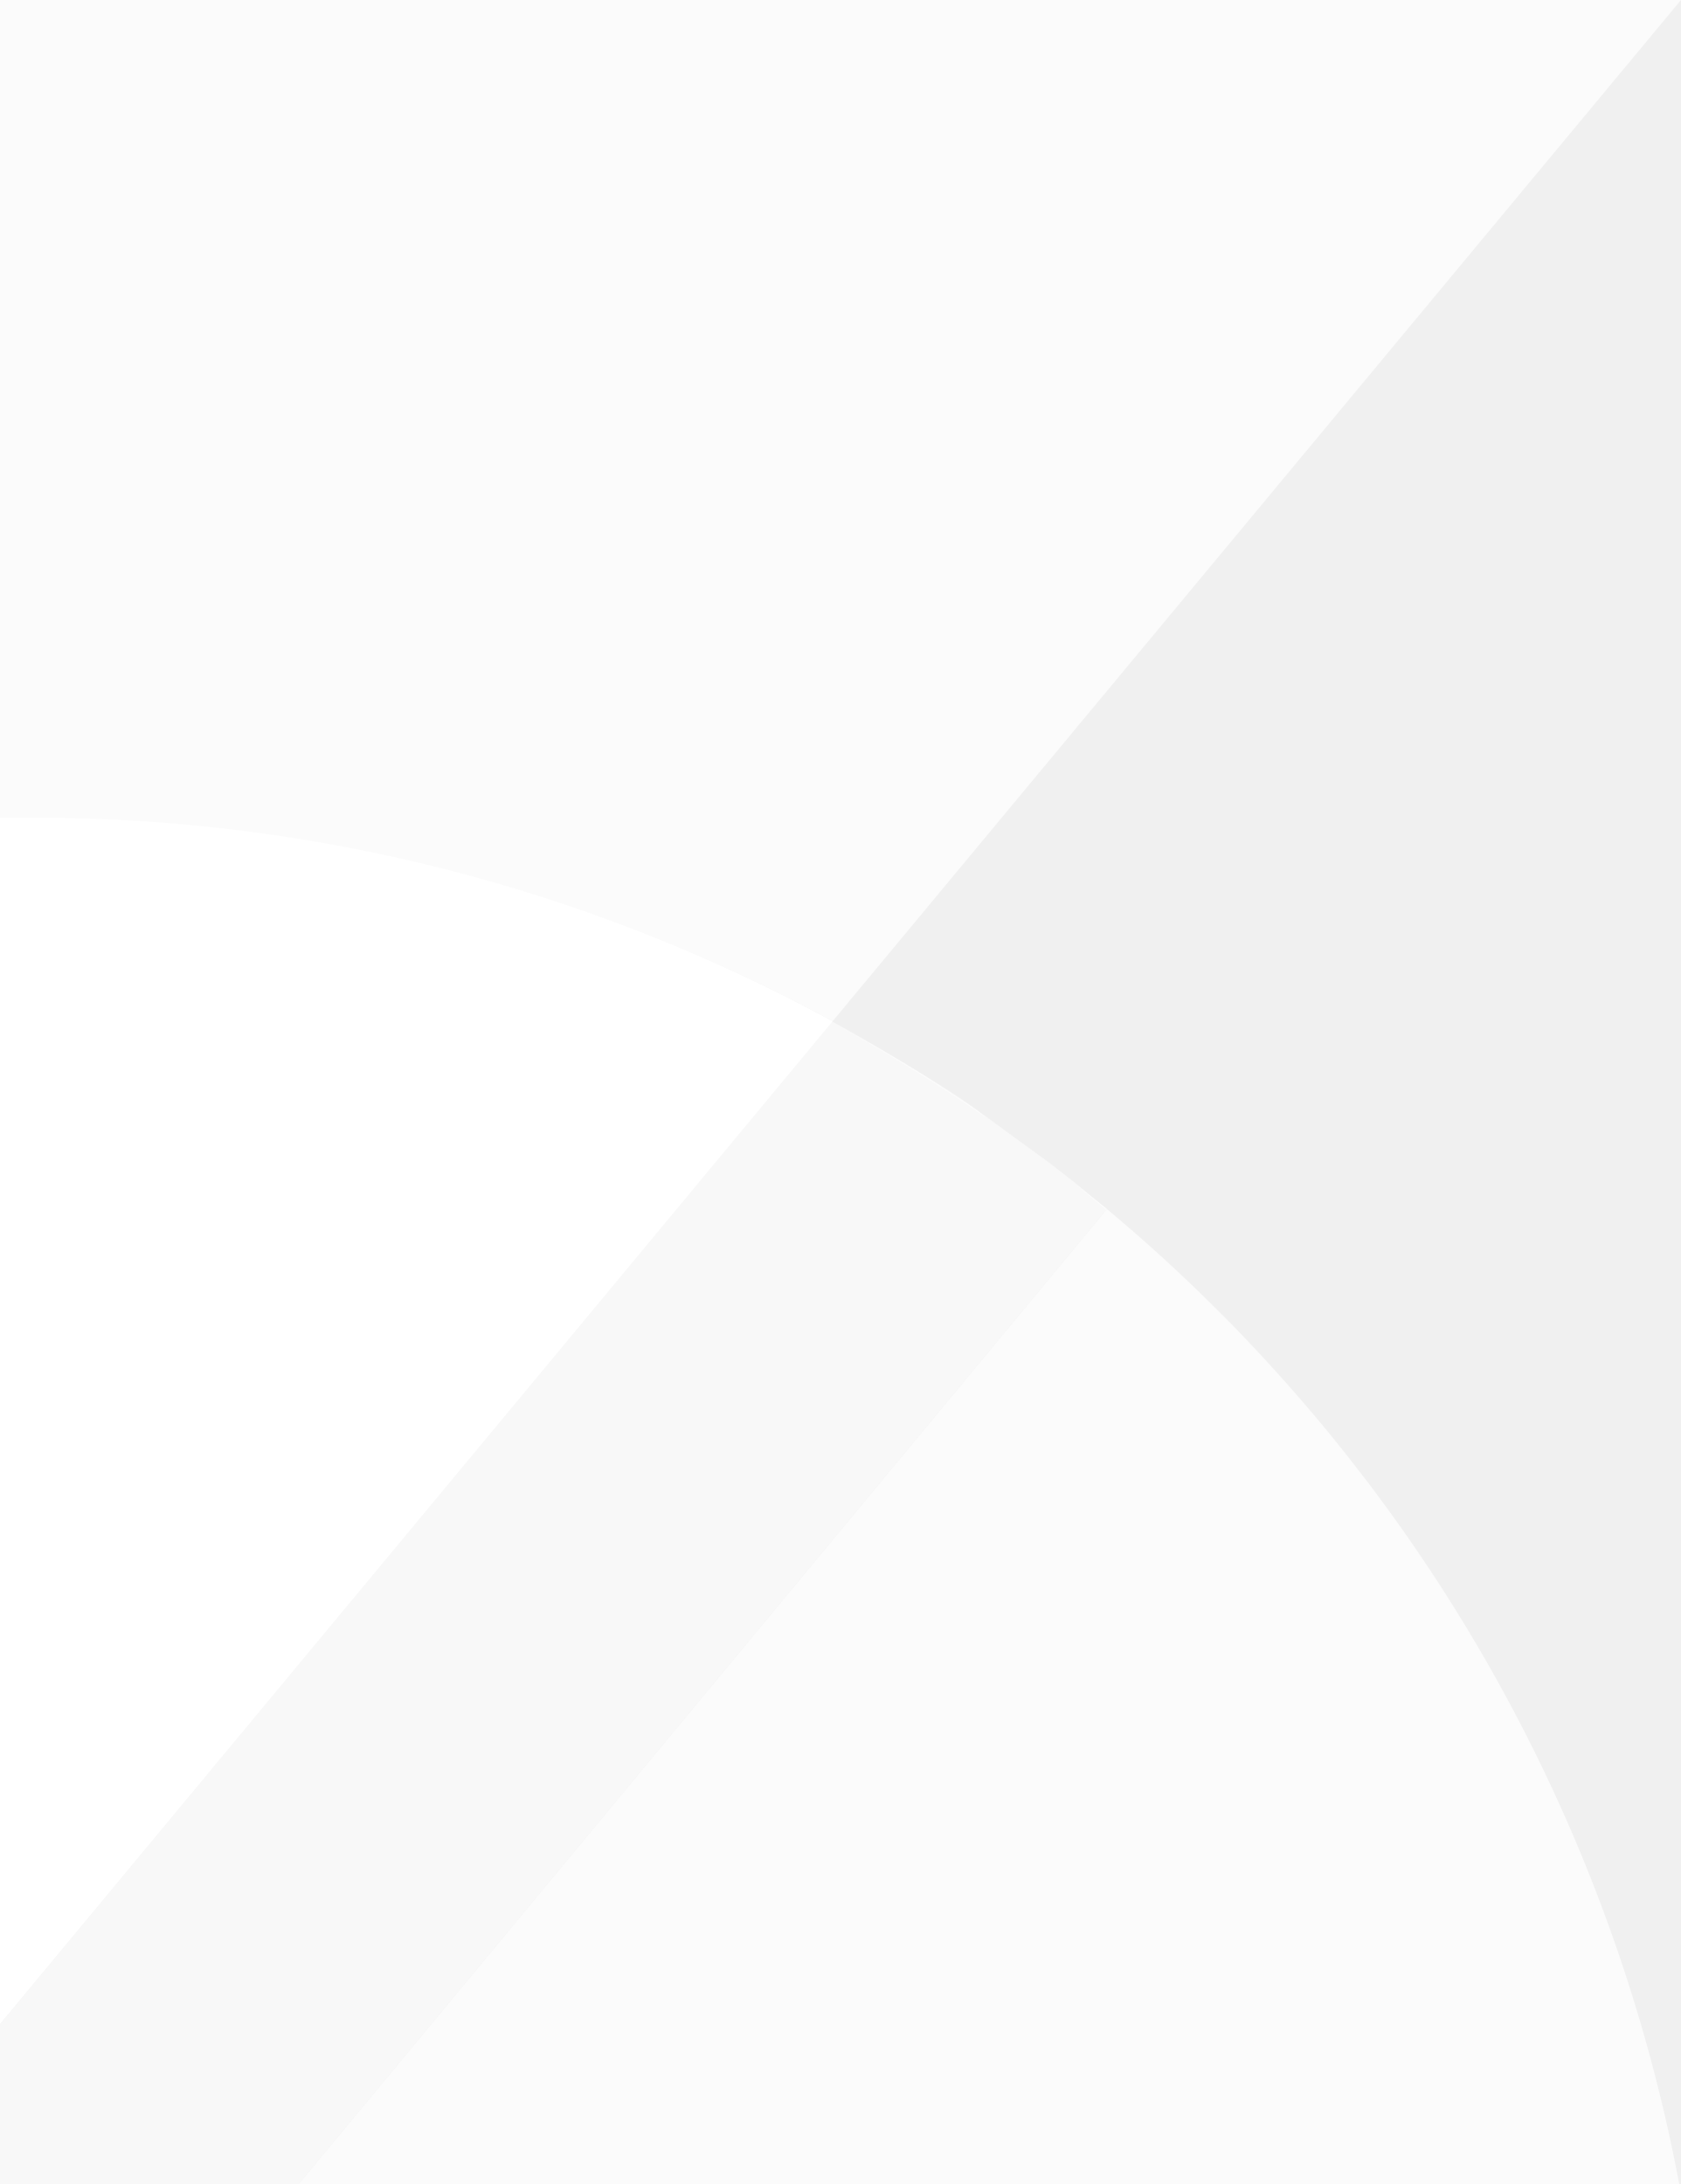
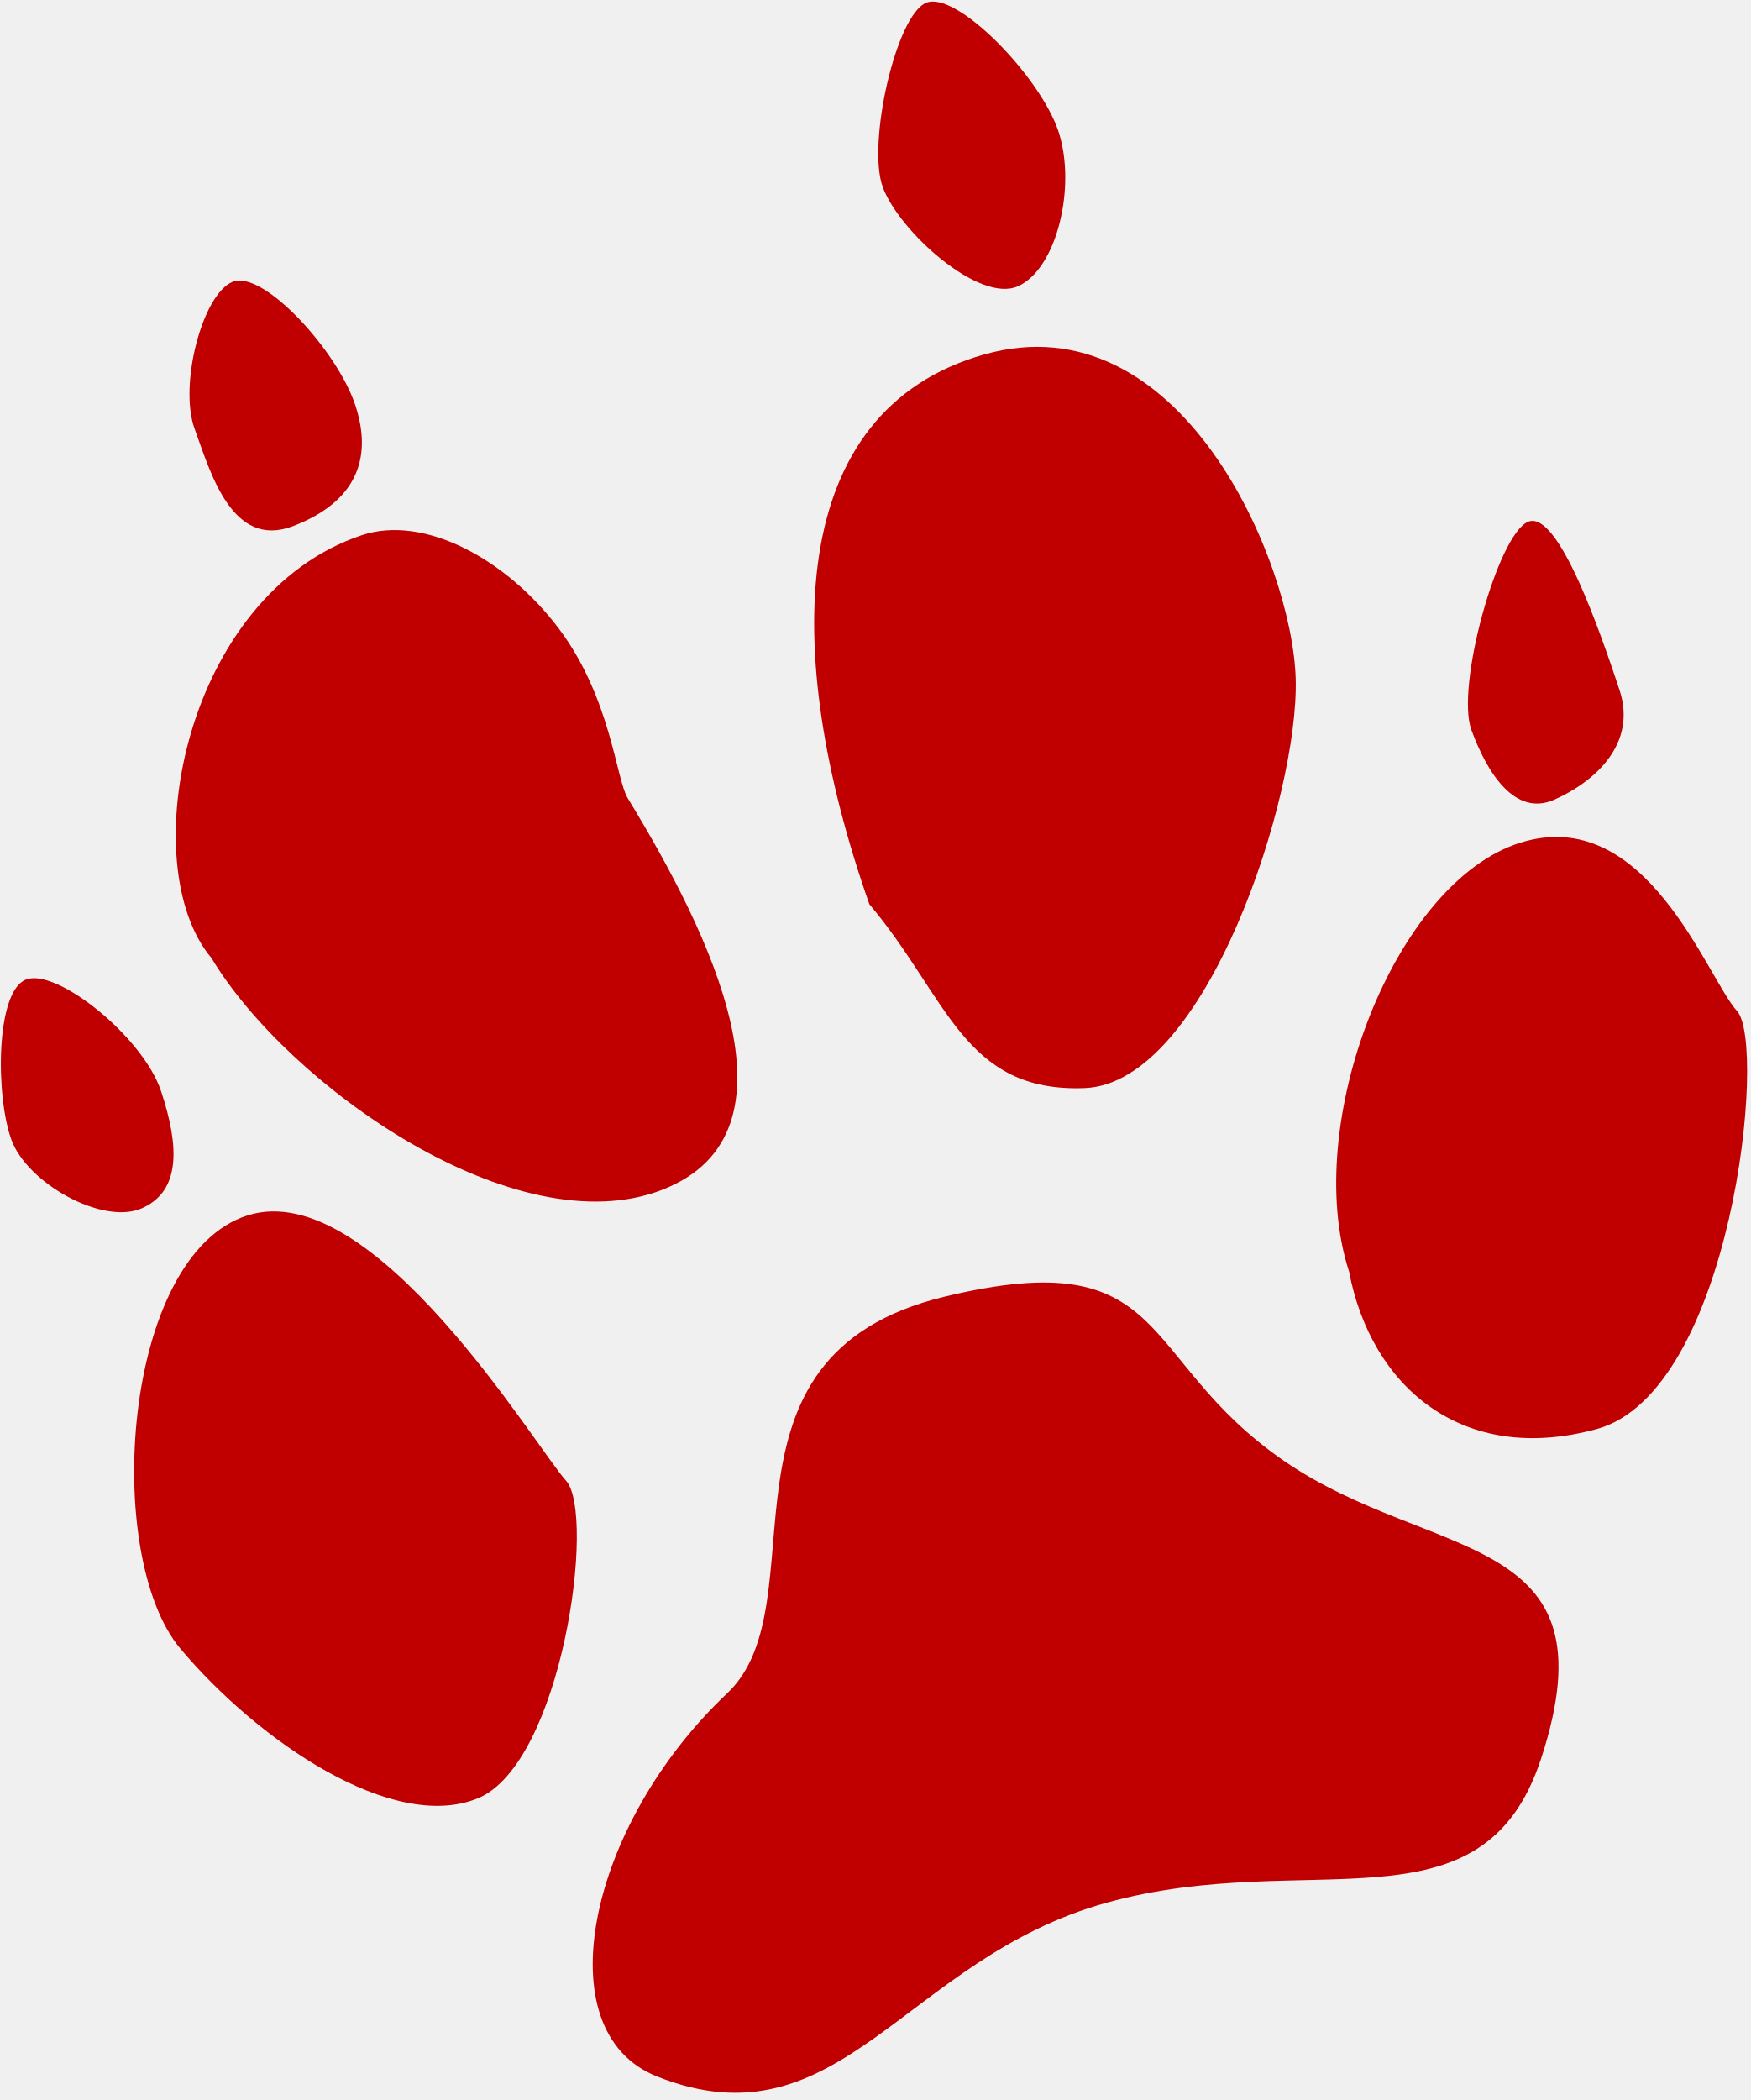
- <svg xmlns="http://www.w3.org/2000/svg" id="Layer_1" data-name="Layer 1" viewBox="0 0 19.24 25">
-   <defs>
-     <style>.cls-1,.cls-2,.cls-3{fill:#fff;}.cls-1{opacity:0.7;}.cls-2{opacity:0.5;}</style>
-   </defs>
-   <path class="cls-1" d="M12.41,11.69L22.12,0H2.88V9.37H3.24A19.09,19.09,0,0,1,12.41,11.69Z" transform="translate(-2.88)" />
-   <polygon class="cls-1" points="0 23.17 0 23.17 9.53 11.69 0 23.17" />
-   <path class="cls-1" d="M14.9,13.32l0.27,0.21Z" transform="translate(-2.88)" />
-   <path class="cls-1" d="M14.16,12.77l0.15,0.11Z" transform="translate(-2.88)" />
-   <path class="cls-1" d="M15.55,13.84L6.3,25H22.1A19.16,19.16,0,0,0,15.55,13.84Z" transform="translate(-2.88)" />
-   <path class="cls-2" d="M14.07,12.71c-0.67-.48-1.66-1-1.66-1a19.21,19.21,0,0,1,1.75,1.08Z" transform="translate(-2.88)" />
-   <path class="cls-2" d="M15.55,13.84l-0.39-.31,0.38,0.32h0Z" transform="translate(-2.88)" />
-   <path class="cls-2" d="M14.31,12.88l0.59,0.43Z" transform="translate(-2.88)" />
-   <path class="cls-2" d="M15.16,13.52l-0.27-.21-0.59-.43-0.15-.11a19.21,19.21,0,0,0-1.75-1.08L2.88,23.17V25H6.3l9.25-11.16Z" transform="translate(-2.88)" />
-   <path class="cls-3" d="M3.24,9.36H2.88V23.17l9.53-11.48A19.09,19.09,0,0,0,3.24,9.36Z" transform="translate(-2.88)" />
+ <svg xmlns="http://www.w3.org/2000/svg" width="256px" height="307px" viewBox="0 0 256 307" version="1.1" preserveAspectRatio="xMidYMid">
+   <g>
+     <path d="M26.409,241.058 C37.881,254.659 57.462,267.924 69.821,262.919 C82.18,257.916 87.189,221.327 82.76,216.454 C78.33,211.581 54.664,171.929 36.258,177.661 C17.852,183.392 14.938,227.458 26.409,241.058 L26.409,241.058 Z" fill="#C00000" />
+     <path d="M30.914,140.047 C42.143,158.72 75.468,182.301 96.885,173.916 C118.302,165.531 103.648,136.139 91.781,116.675 C90.067,113.864 89.33,102.033 81.718,91.902 C74.107,81.77 62.028,75.185 52.888,78.245 C26.97,86.923 19.442,126.447 30.914,140.047 L30.914,140.047 Z" fill="#C00000" />
+     <path d="M127.121,132.183 C138.592,145.783 140.855,159.747 158.6,159.068 C176.345,158.388 189.956,116.273 189.462,99.222 C188.968,82.171 172.66,43.665 143.879,51.829 C115.098,59.994 113.985,94.863 127.121,132.183 L127.121,132.183 Z" fill="#C00000" />
+     <path d="M197.26,185.863 C200.446,202.627 213.748,214.321 233.498,208.906 C253.247,203.494 258.428,152.677 253.997,147.804 C249.569,142.931 240.732,117.459 222.326,123.191 C203.92,128.923 190.234,164.34 197.26,185.863 L197.26,185.863 Z" fill="#C00000" />
+     <path d="M96.068,303.56 C122.877,314.192 132.226,286.339 161.823,278.154 C191.419,269.969 216.77,283.333 225.354,257.071 C236.355,223.411 209.355,228.461 187.696,213.529 C166.036,198.598 171.586,181.5 138.126,189.556 C102.051,198.242 120.332,234.344 106.326,247.552 C85.989,266.732 79.528,296.999 96.068,303.56 L96.068,303.56 Z" fill="#C00000" />
+     <path d="M1.667,166.62 C3.982,172.984 15.034,179.163 20.75,176.638 C26.466,174.113 26.223,167.563 23.56,159.543 C20.897,151.523 8.186,141.413 3.762,143.213 C-0.662,145.014 -0.647,160.256 1.667,166.62 L1.667,166.62 Z" fill="#C00000" />
+     <path d="M28.448,62.655 C30.763,69.019 33.903,80.348 42.872,76.908 C51.841,73.469 54.613,67.241 51.95,59.221 C49.286,51.201 38.439,39.397 34.015,41.198 C29.592,42.998 26.134,56.291 28.448,62.655 L28.448,62.655 Z" fill="#C00000" />
+     <path d="M129.079,27.344 C131.394,33.708 143.123,44.376 148.839,41.851 C154.555,39.326 157.43,27.22 154.767,19.2 C152.103,11.18 139.867,-1.404 135.443,0.397 C131.019,2.198 126.765,20.98 129.079,27.344 L129.079,27.344 Z" fill="#C00000" />
+     <path d="M215.148,106.688 C217.462,113.052 221.552,119.434 227.269,116.909 C232.984,114.384 239.466,108.869 236.804,100.848 C234.14,92.829 227.885,74.468 223.459,76.269 C219.035,78.07 212.833,100.325 215.148,106.688 L215.148,106.688 Z" fill="#C00000" />
+   </g>
</svg>
